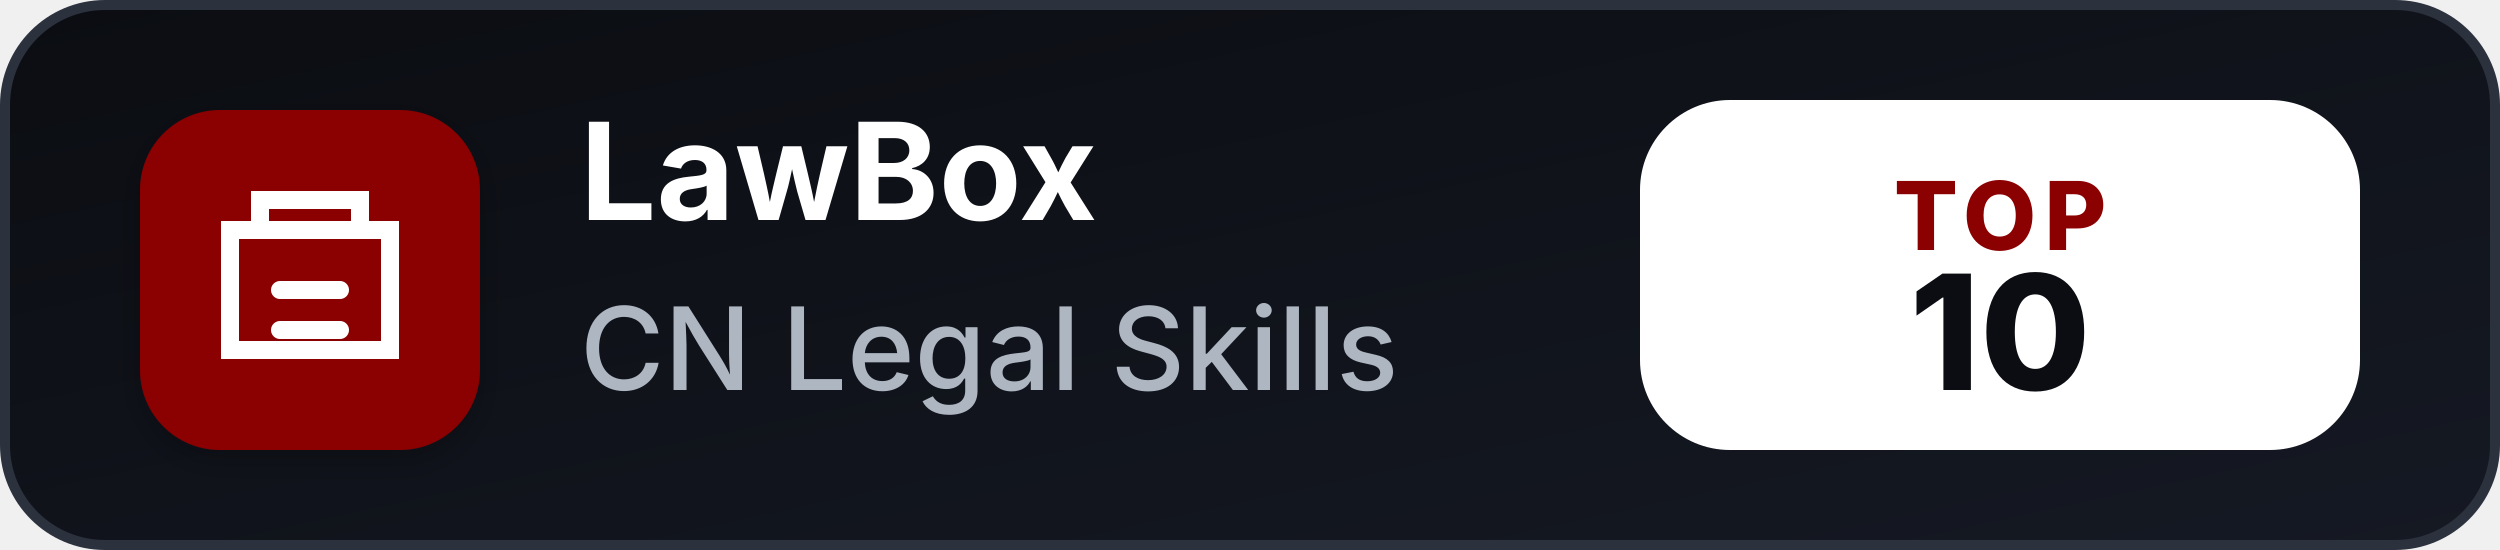
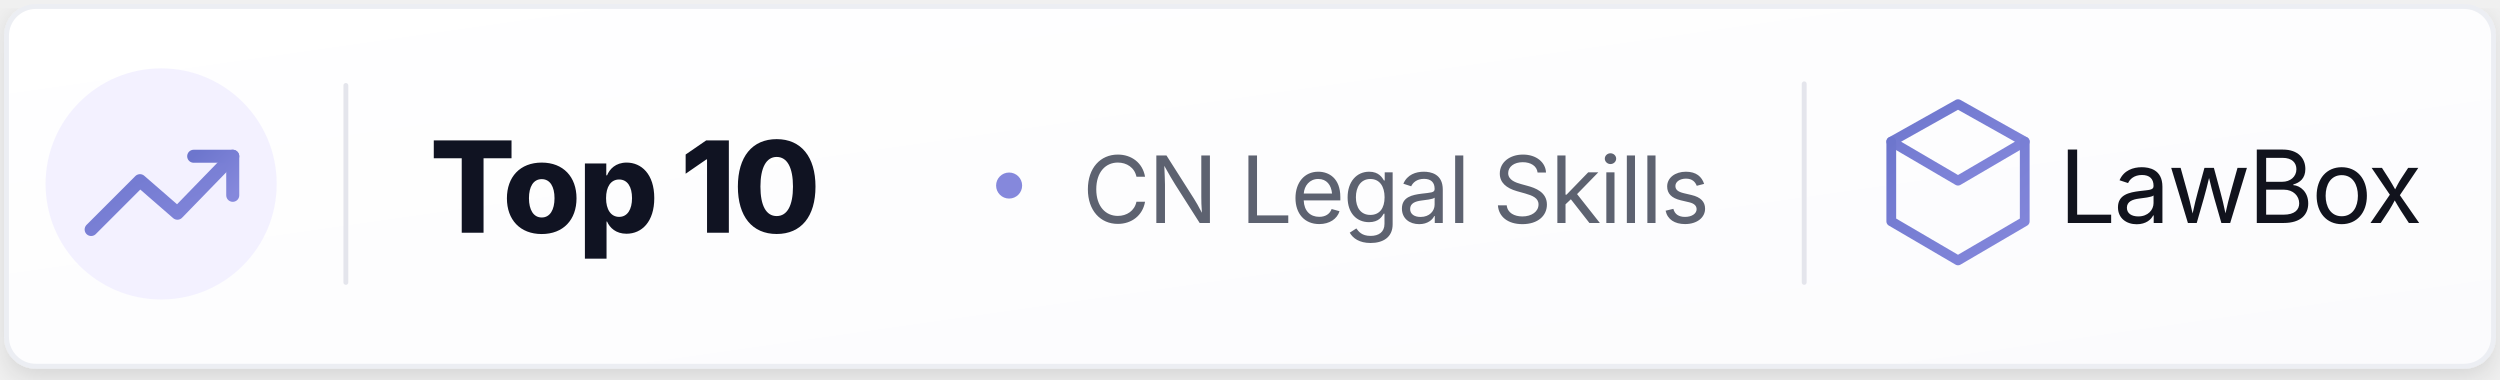
- <svg xmlns="http://www.w3.org/2000/svg" width="250" height="55" viewBox="0 0 250 55" role="img" aria-label="LawBox Top 10 CN Legal Skills">
+ <svg xmlns="http://www.w3.org/2000/svg" width="1536" height="233" viewBox="0 0 1536 233" role="img" aria-label="Top 10 CN Legal Skills — LawBox">
  <defs>
-     <linearGradient id="bg" x1="0" y1="0" x2="1" y2="1">
-       <stop offset="0%" stop-color="#0B0D12" />
-       <stop offset="100%" stop-color="#151923" />
+     <linearGradient id="card" x1="0" y1="0" x2="1" y2="1">
+       <stop offset="0" stop-color="#ffffff" />
+       <stop offset="1" stop-color="#fbfbfd" />
    </linearGradient>
-     <filter id="shadow" x="-20%" y="-20%" width="140%" height="140%">
-       <feDropShadow dx="0" dy="1" stdDeviation="1.5" flood-opacity="0.25" />
+     <linearGradient id="accent" x1="0" y1="0" x2="1" y2="1">
+       <stop offset="0" stop-color="#6d76cd" />
+       <stop offset="1" stop-color="#8588dc" />
+     </linearGradient>
+     <filter id="softShadow" x="-10%" y="-30%" width="120%" height="170%">
+       <feDropShadow dx="0" dy="5" stdDeviation="8" flood-color="#111827" flood-opacity="0.12" />
    </filter>
  </defs>
-   <rect x="0.5" y="0.5" width="249" height="54" rx="10" fill="url(#bg)" stroke="#2B313D" />
-   <g transform="translate(14,11)" filter="url(#shadow)">
-     <rect x="0" y="0" width="34" height="34" rx="8" fill="#8B0000" />
-     <path d="M9 12h16v12H9z" fill="none" stroke="#fff" stroke-width="1.8" />
-     <path d="M12 12V9h10v3M14 18h6M14 22h6" fill="none" stroke="#fff" stroke-width="1.8" stroke-linecap="round" />
+   <rect x="4" y="4" width="1528" height="221" rx="18" fill="url(#card)" stroke="#eceef3" stroke-width="3" filter="url(#softShadow)" />
+   <circle cx="99" cy="113" r="71" fill="#f3f1ff" />
+   <g transform="translate(52 69)" fill="none" stroke="url(#accent)" stroke-width="8" stroke-linecap="round" stroke-linejoin="round">
+     <path d="M4 72 L34 42 L57 62 L91 27" />
+     <path d="M67 27 H91 V51" />
  </g>
-   <text x="58" y="22" fill="#FFFFFF" font-family="Inter,Segoe UI,Arial,sans-serif" font-size="13.5" font-weight="700">LawBox</text>
-   <text x="58" y="39" fill="#AEB6C2" font-family="Inter,Segoe UI,Arial,sans-serif" font-size="11.5" font-weight="500">CN Legal Skills</text>
-   <g transform="translate(164,10)">
-     <rect x="0" y="0" width="72" height="35" rx="9" fill="#FFFFFF" />
-     <text x="36" y="15" text-anchor="middle" fill="#8B0000" font-family="Inter,Segoe UI,Arial,sans-serif" font-size="9.5" font-weight="800" letter-spacing=".8">TOP</text>
-     <text x="36" y="29" text-anchor="middle" fill="#0B0D12" font-family="Inter,Segoe UI,Arial,sans-serif" font-size="16" font-weight="800">10</text>
+   <rect x="211" y="51" width="3" height="124" rx="1.5" fill="#e4e5ec" />
+   <text x="264" y="143" fill="#101322" font-family="Inter, ui-sans-serif, -apple-system, BlinkMacSystemFont, 'Segoe UI', Arial, sans-serif" font-size="78" font-weight="800" letter-spacing="-2">Top 10</text>
+   <circle cx="620" cy="114" r="8" fill="#8588dc" />
+   <text x="665" y="137" fill="#5d6270" font-family="Inter, ui-sans-serif, -apple-system, BlinkMacSystemFont, 'Segoe UI', Arial, sans-serif" font-size="57" font-weight="400" letter-spacing="-1.2">CN Legal Skills</text>
+   <rect x="1107" y="50" width="3" height="125" rx="1.5" fill="#e4e5ec" />
+   <g transform="translate(1162 64)" fill="none" stroke="url(#accent)" stroke-width="6" stroke-linecap="round" stroke-linejoin="round">
+     <path d="M41 0 L82 23 L41 47 L0 23 Z" />
+     <path d="M0 23 V72 L41 96 L82 72 V23" />
+     <path d="M41 47 V96" />
  </g>
+   <text x="1265" y="137" fill="#11131d" font-family="Inter, ui-sans-serif, -apple-system, BlinkMacSystemFont, 'Segoe UI', Arial, sans-serif" font-size="62" font-weight="400" letter-spacing="-1.5">LawBox</text>
</svg>
